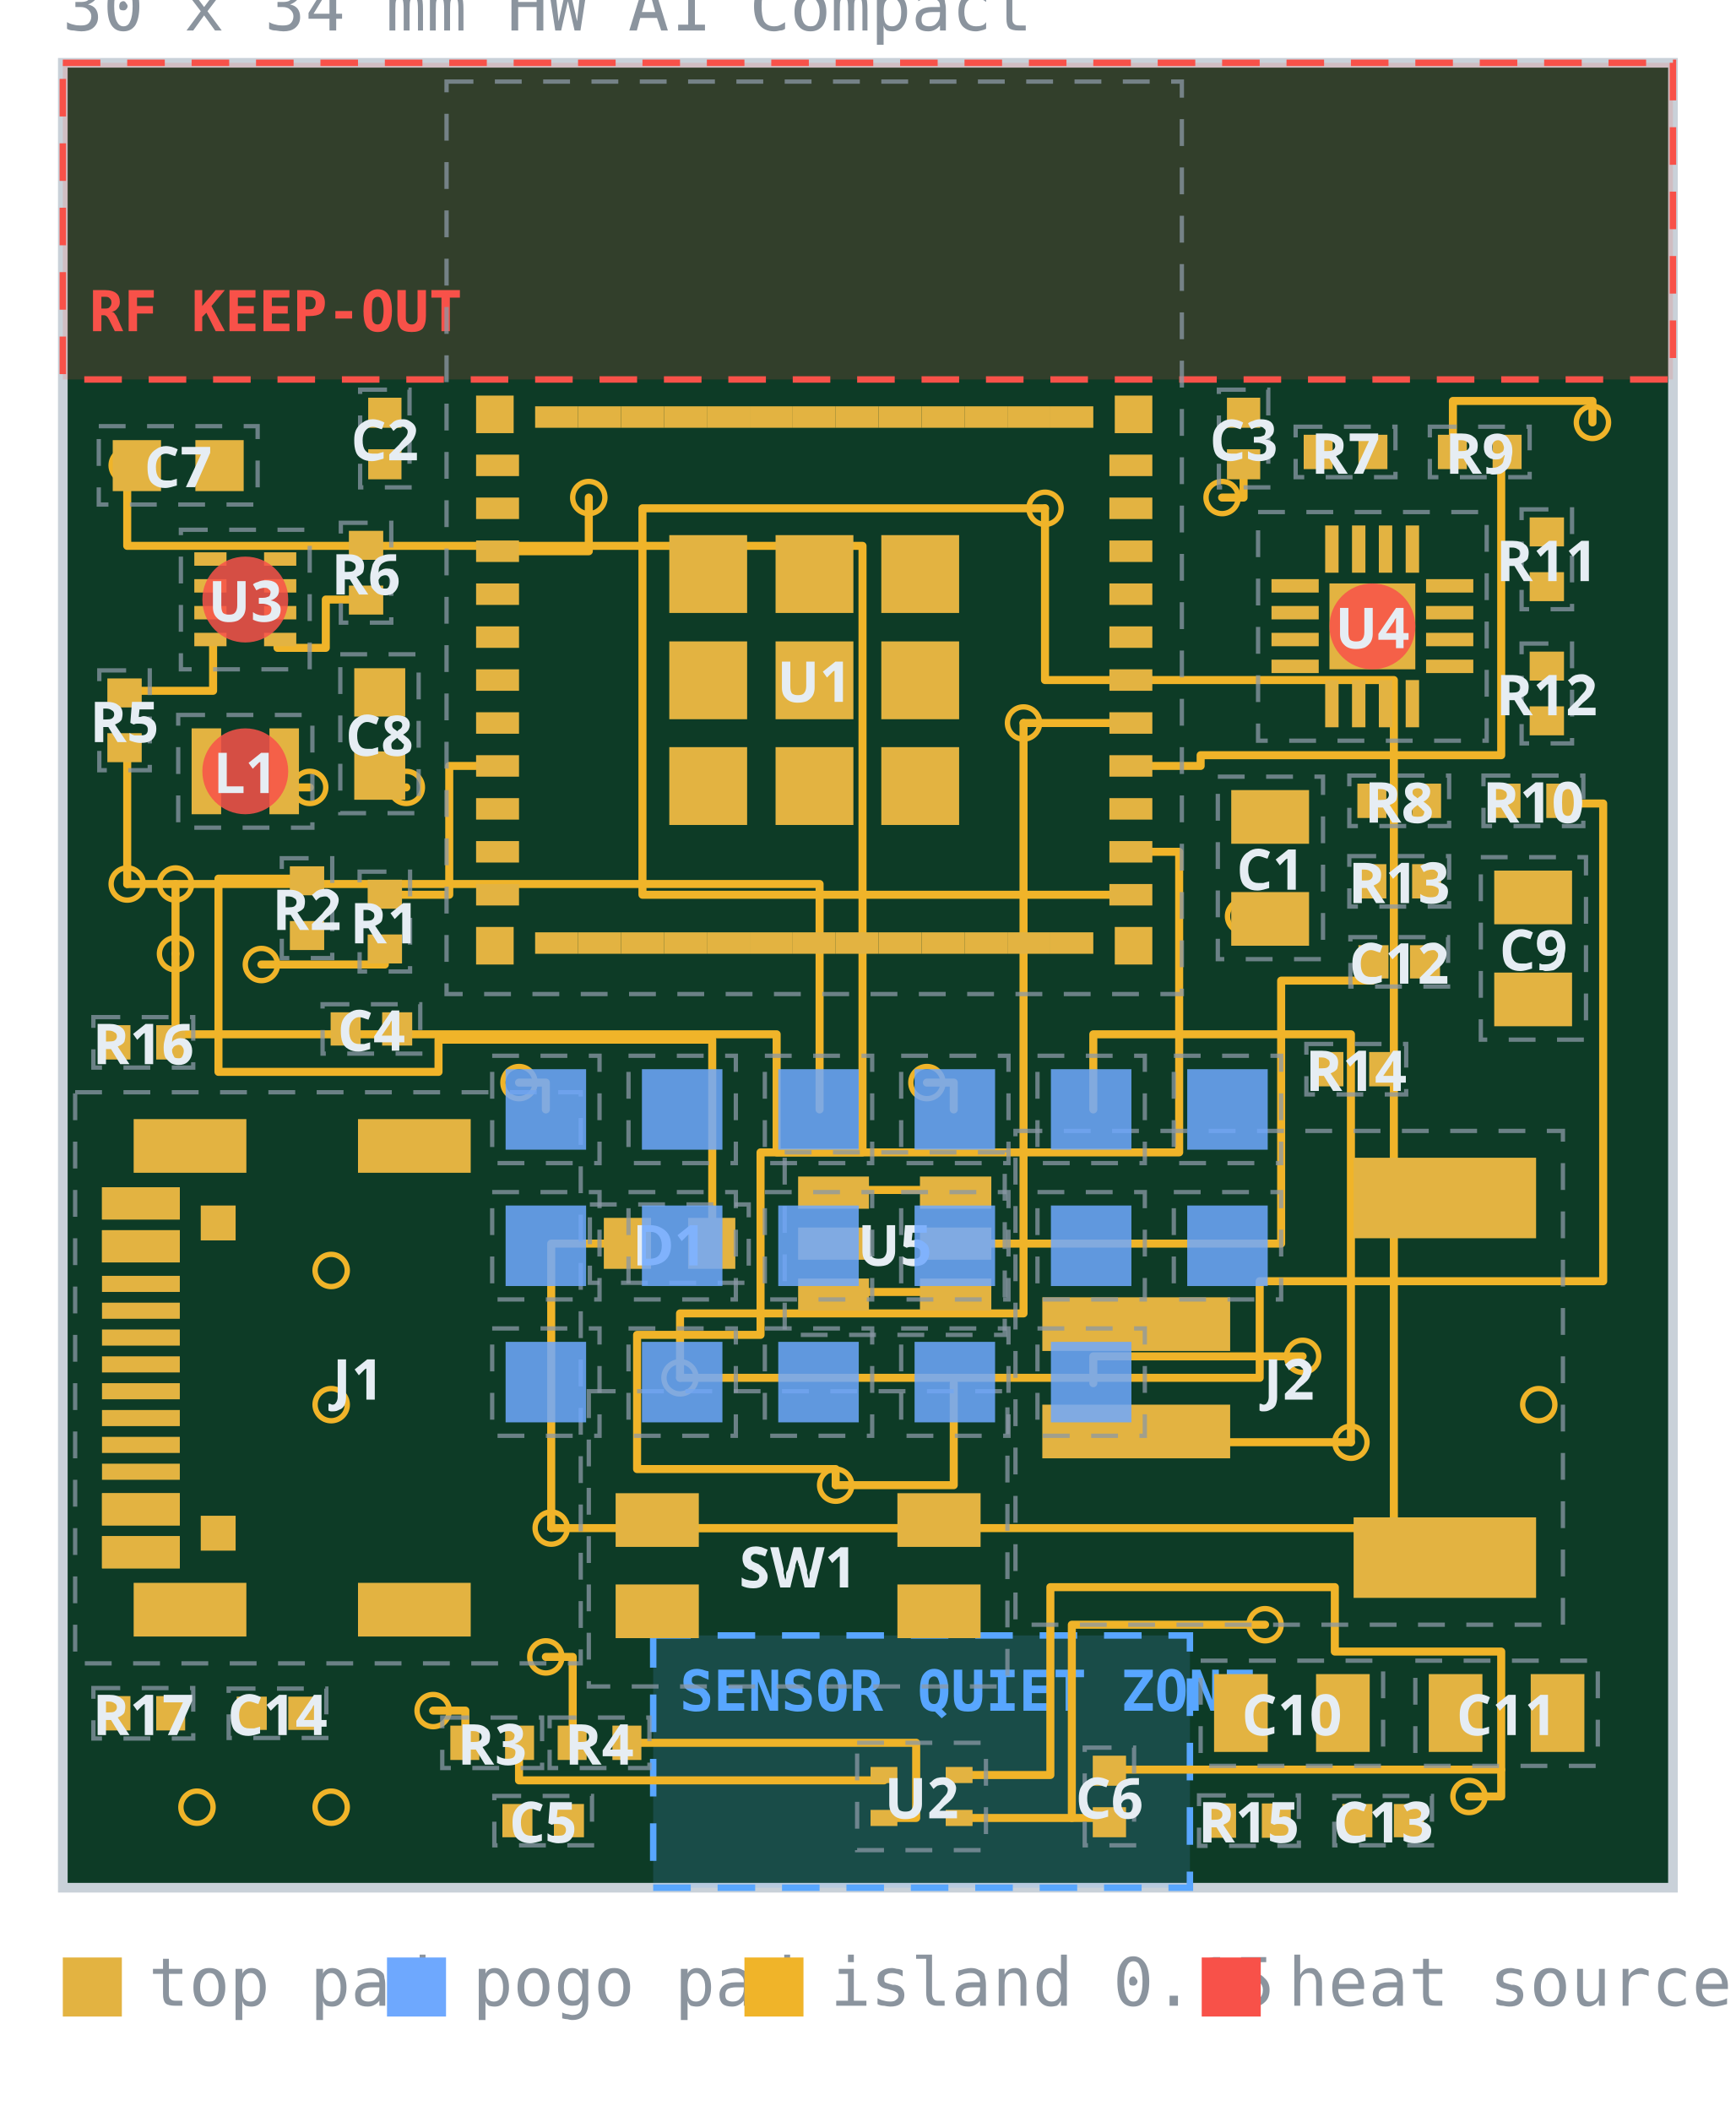
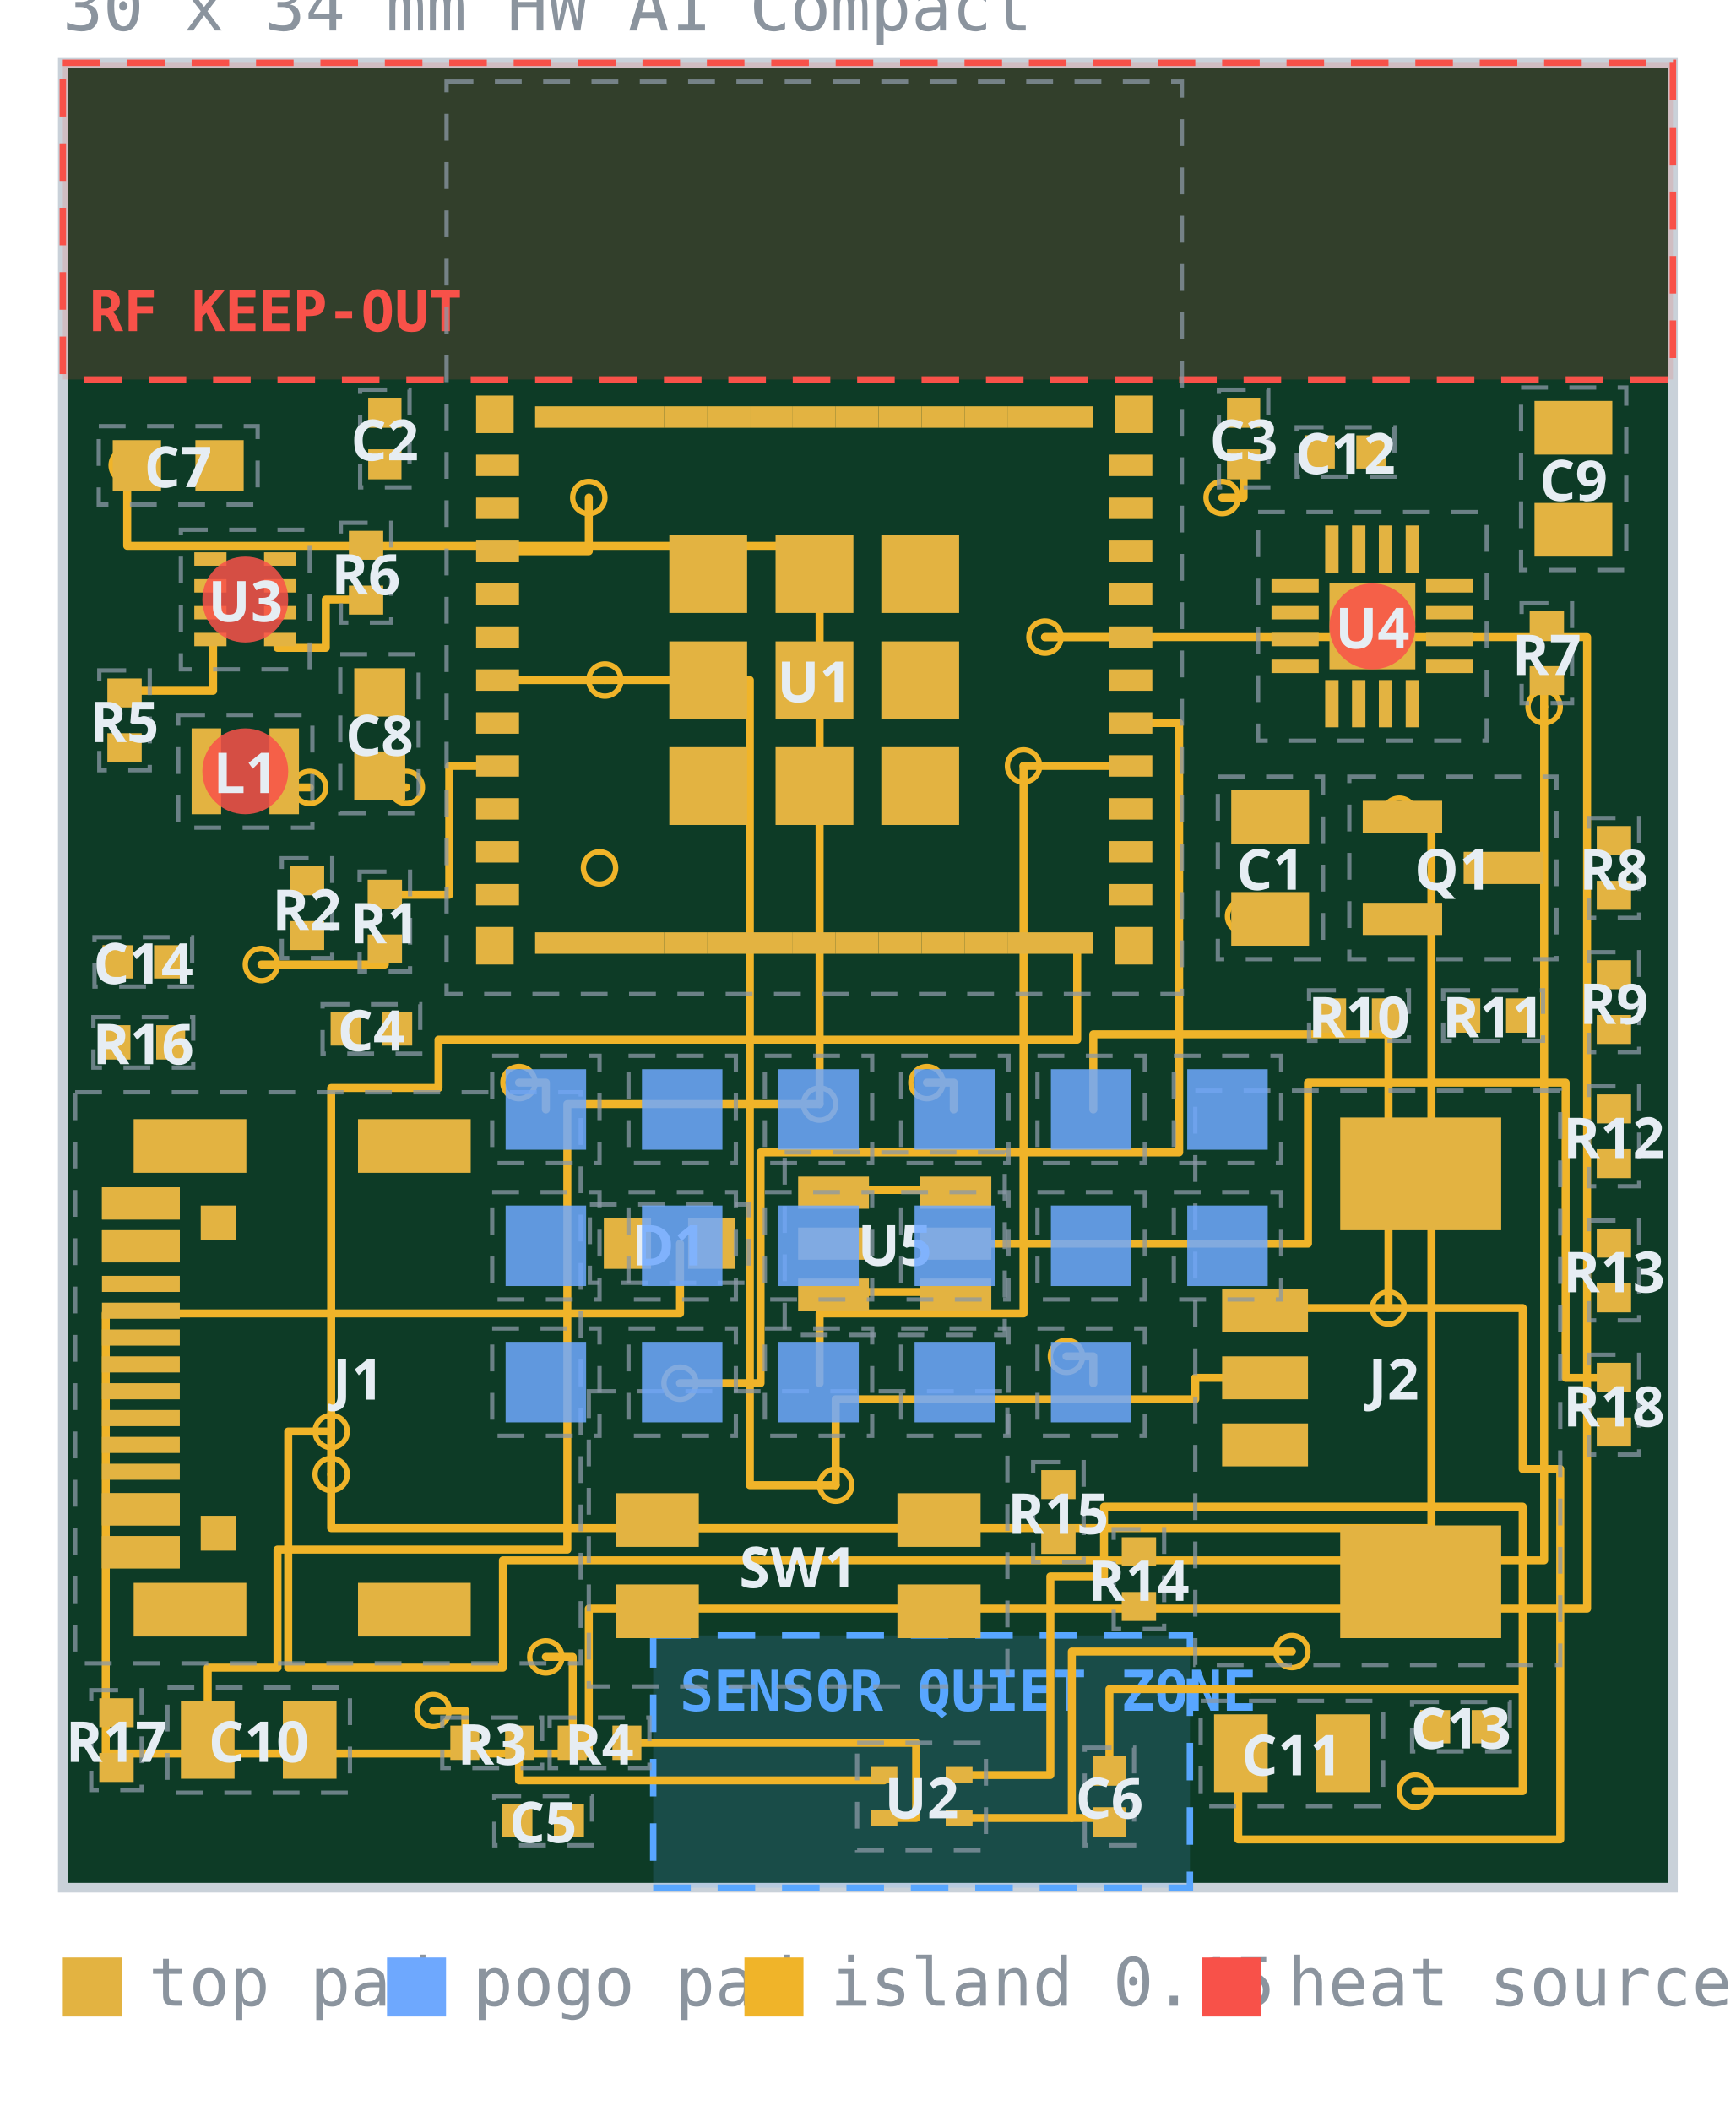
<svg xmlns="http://www.w3.org/2000/svg" viewBox="0 0 32.33 39.33" width="388" height="472" role="img" aria-label="Variant A floorplan">
  <style>
.outline{fill:#0d3b26;stroke:#c9d1d9;stroke-width:.18}
.crtyd{fill:none;stroke:#8b98a5;stroke-width:.08;stroke-dasharray:.5 .4;opacity:.75}
.pad{fill:#e3b341}
.pad-b{fill:#6ea8fe;opacity:.85}
.ref{font:600 1.05px ui-sans-serif,system-ui,sans-serif;fill:#e6edf3;
     text-anchor:middle;dominant-baseline:central}
.dim{font:500 1.25px ui-monospace,ui-sans-serif,monospace;fill:#8b949e}
.tag{font:600 1.05px ui-monospace,monospace;fill:#f85149}
.tagb{font:600 1.05px ui-monospace,monospace;fill:#58a6ff}
.rf{fill:#f85149;fill-opacity:.16;stroke:#f85149;stroke-width:.12;
    stroke-dasharray:.7 .5}
.quiet{fill:#58a6ff;fill-opacity:.16;stroke:#58a6ff;stroke-width:.12;
       stroke-dasharray:.7 .5}
.trk{fill:none;stroke:#f0b429;stroke-width:.15;stroke-linecap:round;
     stroke-linejoin:round}
.via{fill:none;stroke:#f0b429;stroke-width:.1}
.hot{fill:#f85149;opacity:.85}
</style>
  <g transform="translate(1.17,1.17)">
    <polygon class="outline" points="0.00,0.00 30.00,0.00 30.00,34.00 0.00,34.00" />
    <rect class="rf" x="0.00" y="0.00" width="30.00" height="5.90" />
    <text class="tag" x="0.50" y="5.00" style="fill:#f85149">RF KEEP-OUT</text>
    <rect class="quiet" x="11.00" y="29.30" width="10.00" height="4.70" />
    <text class="tagb" x="11.50" y="30.70">SENSOR QUIET ZONE</text>
    <path class="trk" d="M 15.30 31.90 L 15.30 32.00 L 8.50 32.00 L 8.50 31.30" />
    <path class="trk" d="M 15.30 32.70 L 15.90 32.70 L 15.90 31.30 L 10.50 31.30" />
-     <path class="trk" d="M 16.70 32.70 L 18.80 32.70 L 18.80 29.10 L 22.40 29.10" />
-     <path class="trk" d="M 16.70 31.90 L 18.40 31.90 L 18.40 28.40 L 23.70 28.40 L 23.70 29.60 L 26.80 29.60 L 26.80 32.30 L 26.20 32.30" />
+     <path class="trk" d="M 16.70 32.70 L 18.80 32.70 L 18.80 29.60 L 22.90 29.60" />
+     <path class="trk" d="M 16.70 31.90 L 18.40 31.90 L 18.40 28.20 L 19.40 28.20 L 19.40 26.90 L 27.20 26.90 L 27.20 32.20 L 25.20 32.20" />
    <path class="trk" d="M 19.50 32.80 L 19.50 32.70 L 18.80 32.70" />
-     <path class="trk" d="M 19.50 31.80 L 26.80 31.80" />
+     <path class="trk" d="M 19.50 31.80 L 19.50 30.30 L 27.20 30.30" />
    <path class="trk" d="M 9.00 19.50 L 9.00 19.00 L 8.50 19.00" />
-     <path class="trk" d="M 19.20 24.60 L 19.20 24.10 L 23.10 24.10" />
+     <path class="trk" d="M 19.20 24.60 L 19.20 24.10 L 18.70 24.10" />
    <path class="trk" d="M 8.10 9.10 L 9.80 9.10 L 9.80 8.10" />
    <path class="trk" d="M 4.10 13.20 L 4.10 13.50 L 4.60 13.50" />
    <path class="trk" d="M 7.50 31.30 L 7.50 30.70 L 6.90 30.70" />
    <path class="trk" d="M 9.50 31.30 L 9.50 29.70 L 9.00 29.70" />
    <path class="trk" d="M 16.60 19.50 L 16.60 19.00 L 16.10 19.00" />
    <path class="trk" d="M 22.50 15.90 L 22.00 15.90" />
    <path class="trk" d="M 22.00 7.50 L 22.00 8.10 L 21.60 8.10" />
    <path class="trk" d="M 6.00 16.50 L 6.00 16.80 L 3.70 16.80" />
    <path class="trk" d="M 5.90 13.30 L 5.90 13.50 L 6.40 13.50" />
-     <path class="trk" d="M 25.90 7.20 L 25.90 6.30 L 28.50 6.30 L 28.50 6.70" />
-     <path class="trk" d="M 16.60 22.00 L 22.70 22.00 L 22.70 17.10 L 24.40 17.10 L 24.40 16.80" />
+     <path class="trk" d="M 16.60 22.00 L 23.20 22.00 L 23.20 19.00 L 28.00 19.00 L 28.00 24.50 L 28.90 24.50" />
    <path class="trk" d="M 14.40 22.90 L 16.60 22.90" />
    <path class="trk" d="M 14.40 21.00 L 16.60 21.00" />
-     <path class="trk" d="M 14.10 19.50 L 14.10 15.30 L 1.20 15.30" />
-     <path class="trk" d="M 1.20 15.30 L 1.20 12.80 L 1.10 12.80" />
-     <path class="trk" d="M 2.10 15.30 L 2.10 16.60" />
-     <path class="trk" d="M 2.10 16.60 L 2.10 18.10 L 13.30 18.10 L 13.30 20.30 L 14.90 20.30 L 14.90 9.00 L 1.20 9.00 L 1.20 7.50" />
+     <path class="trk" d="M 14.10 19.40 L 14.10 9.00 L 1.20 9.00 L 1.20 7.50" />
    <path class="trk" d="M 1.20 7.50 L 1.40 7.50" />
-     <path class="trk" d="M 19.90 12.30 L 17.90 12.30" />
-     <path class="trk" d="M 17.90 12.30 L 17.90 23.30 L 11.50 23.30 L 11.50 24.50" />
-     <path class="trk" d="M 11.50 24.50 L 22.30 24.50 L 22.30 22.70 L 28.70 22.70 L 28.70 13.80 L 27.90 13.80" />
-     <path class="trk" d="M 19.90 13.10 L 21.20 13.10 L 21.20 12.90 L 26.80 12.90 L 26.80 7.20 L 26.90 7.20" />
-     <path class="trk" d="M 20.00 25.50 L 20.00 25.70 L 24.00 25.70" />
-     <path class="trk" d="M 24.00 25.70 L 24.00 18.10 L 19.20 18.10 L 19.20 19.50" />
+     <path class="trk" d="M 14.10 19.40 L 9.40 19.40 L 9.40 27.70 L 4.00 27.70 L 4.00 29.90 L 2.70 29.90 L 2.70 31.20" />
+     <path class="trk" d="M 19.90 13.10 L 17.90 13.10" />
+     <path class="trk" d="M 17.90 13.10 L 17.90 23.30 L 14.10 23.30 L 14.10 24.60" />
+     <path class="trk" d="M 19.90 12.30 L 20.80 12.30 L 20.80 20.30 L 13.00 20.30 L 13.00 24.60 L 11.50 24.60" />
+     <path class="trk" d="M 8.10 11.50 L 10.10 11.50" />
+     <path class="trk" d="M 10.10 11.50 L 12.80 11.50 L 12.80 26.50 L 14.40 26.50" />
+     <path class="trk" d="M 14.40 26.50 L 14.40 24.90 L 21.10 24.90 L 21.10 24.50 L 22.40 24.50" />
+     <path class="trk" d="M 22.40 23.20 L 27.20 23.20 L 27.20 26.20 L 27.90 26.20 L 27.90 33.10 L 21.90 33.10 L 21.90 31.50" />
+     <path class="trk" d="M 24.70 23.20 L 24.70 18.10 L 19.20 18.10 L 19.20 19.50" />
    <path class="trk" d="M 4.00 10.80 L 4.00 10.90 L 4.90 10.90 L 4.90 10.00 L 5.60 10.00" />
    <path class="trk" d="M 2.80 10.80 L 2.80 11.70 L 1.10 11.70" />
-     <path class="trk" d="M 19.90 14.70 L 20.80 14.70 L 20.80 20.30 L 13.00 20.30 L 13.00 23.70 L 10.70 23.70 L 10.70 26.20 L 14.40 26.20 L 14.40 26.50" />
-     <path class="trk" d="M 14.40 26.50 L 16.60 26.50 L 16.60 24.60" />
-     <path class="trk" d="M 19.90 15.50 L 10.80 15.50 L 10.80 8.30 L 18.30 8.30" />
-     <path class="trk" d="M 18.30 8.30 L 18.30 11.50 L 24.80 11.50 L 24.80 27.30 L 9.10 27.30" />
-     <path class="trk" d="M 9.10 27.30 L 9.10 22.00 L 10.50 22.00" />
+     <path class="trk" d="M 18.80 16.40 L 18.90 16.40 L 18.90 18.20 L 7.00 18.20 L 7.00 19.10 L 5.00 19.10 L 5.00 26.30" />
+     <path class="trk" d="M 5.00 26.30 L 5.00 27.30 L 25.50 27.30 L 25.50 14.00 L 24.90 14.00" />
+     <path class="trk" d="M 5.00 25.50 L 4.20 25.50 L 4.20 29.90 L 8.20 29.90 L 8.20 27.90 L 27.60 27.90 L 27.60 12.00" />
+     <path class="trk" d="M 27.60 12.00 L 27.60 11.50" />
+     <path class="trk" d="M 19.90 10.70 L 18.30 10.70" />
+     <path class="trk" d="M 18.30 10.70 L 28.40 10.70 L 28.40 28.80 L 9.80 28.80 L 9.80 31.50 L 0.80 31.50 L 0.80 23.30 L 11.50 23.30 L 11.50 22.00" />
    <path class="trk" d="M 8.10 13.10 L 7.20 13.10 L 7.20 15.50 L 6.00 15.50" />
    <path class="trk" d="M 11.10 27.10 L 11.10 27.30 L 16.30 27.30 L 16.30 27.10" />
-     <path class="trk" d="M 12.10 22.00 L 12.10 18.20 L 7.00 18.20 L 7.00 18.80 L 2.90 18.80 L 2.90 15.20 L 4.60 15.20" />
-     <circle class="via" cx="22.40" cy="29.10" r="0.30" />
-     <circle class="via" cx="26.20" cy="32.30" r="0.30" />
+     <circle class="via" cx="22.90" cy="29.60" r="0.30" />
+     <circle class="via" cx="25.20" cy="32.20" r="0.30" />
    <circle class="via" cx="8.50" cy="19.00" r="0.30" />
-     <circle class="via" cx="23.10" cy="24.10" r="0.30" />
+     <circle class="via" cx="18.70" cy="24.10" r="0.30" />
    <circle class="via" cx="9.80" cy="8.10" r="0.30" />
    <circle class="via" cx="4.60" cy="13.50" r="0.30" />
    <circle class="via" cx="6.90" cy="30.70" r="0.30" />
    <circle class="via" cx="9.00" cy="29.70" r="0.30" />
    <circle class="via" cx="16.10" cy="19.00" r="0.30" />
    <circle class="via" cx="22.00" cy="15.90" r="0.30" />
    <circle class="via" cx="21.60" cy="8.10" r="0.30" />
    <circle class="via" cx="3.70" cy="16.80" r="0.30" />
    <circle class="via" cx="6.40" cy="13.50" r="0.30" />
-     <circle class="via" cx="28.50" cy="6.70" r="0.30" />
-     <circle class="via" cx="1.20" cy="15.30" r="0.30" />
-     <circle class="via" cx="2.10" cy="15.30" r="0.30" />
-     <circle class="via" cx="2.10" cy="16.60" r="0.30" />
    <circle class="via" cx="1.20" cy="7.50" r="0.30" />
-     <circle class="via" cx="17.90" cy="12.30" r="0.30" />
-     <circle class="via" cx="11.50" cy="24.50" r="0.30" />
-     <circle class="via" cx="24.00" cy="25.70" r="0.30" />
+     <circle class="via" cx="14.10" cy="19.40" r="0.30" />
+     <circle class="via" cx="17.90" cy="13.10" r="0.30" />
+     <circle class="via" cx="11.50" cy="24.60" r="0.30" />
+     <circle class="via" cx="10.10" cy="11.50" r="0.30" />
    <circle class="via" cx="14.40" cy="26.50" r="0.30" />
-     <circle class="via" cx="18.30" cy="8.30" r="0.30" />
-     <circle class="via" cx="9.10" cy="27.30" r="0.30" />
-     <circle class="via" cx="5.00" cy="22.50" r="0.30" />
-     <circle class="via" cx="5.00" cy="25.00" r="0.30" />
-     <circle class="via" cx="27.50" cy="25.00" r="0.30" />
-     <circle class="via" cx="2.50" cy="32.50" r="0.30" />
-     <circle class="via" cx="5.00" cy="32.50" r="0.30" />
+     <circle class="via" cx="24.70" cy="23.20" r="0.30" />
+     <circle class="via" cx="5.00" cy="26.30" r="0.30" />
+     <circle class="via" cx="24.90" cy="14.00" r="0.30" />
+     <circle class="via" cx="5.00" cy="25.50" r="0.30" />
+     <circle class="via" cx="27.60" cy="12.00" r="0.30" />
+     <circle class="via" cx="18.30" cy="10.70" r="0.30" />
+     <circle class="via" cx="10.00" cy="15.00" r="0.30" />
    <rect class="crtyd" x="7.15" y="0.35" width="13.70" height="17.00" />
    <rect class="pad" x="7.70" y="7.30" width="0.80" height="0.40" />
    <rect class="pad" x="7.70" y="8.10" width="0.80" height="0.40" />
    <rect class="pad" x="7.70" y="8.90" width="0.80" height="0.40" />
    <rect class="pad" x="7.70" y="9.70" width="0.80" height="0.40" />
    <rect class="pad" x="7.70" y="10.50" width="0.80" height="0.40" />
    <rect class="pad" x="7.70" y="11.30" width="0.80" height="0.40" />
    <rect class="pad" x="7.70" y="12.10" width="0.80" height="0.40" />
    <rect class="pad" x="7.70" y="12.90" width="0.80" height="0.40" />
    <rect class="pad" x="7.70" y="13.70" width="0.80" height="0.40" />
    <rect class="pad" x="7.70" y="14.50" width="0.80" height="0.40" />
    <rect class="pad" x="7.70" y="15.30" width="0.80" height="0.40" />
    <rect class="pad" x="8.80" y="16.20" width="0.80" height="0.40" />
    <rect class="pad" x="9.60" y="16.20" width="0.80" height="0.40" />
    <rect class="pad" x="10.40" y="16.20" width="0.80" height="0.40" />
    <rect class="pad" x="11.20" y="16.20" width="0.80" height="0.40" />
    <rect class="pad" x="12.00" y="16.20" width="0.80" height="0.40" />
    <rect class="pad" x="12.80" y="16.20" width="0.80" height="0.40" />
    <rect class="pad" x="13.60" y="16.20" width="0.80" height="0.40" />
    <rect class="pad" x="14.40" y="16.20" width="0.80" height="0.40" />
    <rect class="pad" x="15.20" y="16.20" width="0.80" height="0.40" />
    <rect class="pad" x="16.00" y="16.20" width="0.80" height="0.40" />
    <rect class="pad" x="16.80" y="16.20" width="0.80" height="0.40" />
    <rect class="pad" x="17.60" y="16.20" width="0.80" height="0.40" />
    <rect class="pad" x="18.40" y="16.20" width="0.80" height="0.40" />
    <rect class="pad" x="19.50" y="15.30" width="0.80" height="0.40" />
    <rect class="pad" x="19.50" y="14.50" width="0.80" height="0.40" />
    <rect class="pad" x="19.50" y="13.70" width="0.80" height="0.40" />
    <rect class="pad" x="19.50" y="12.90" width="0.80" height="0.40" />
    <rect class="pad" x="19.50" y="12.10" width="0.80" height="0.40" />
    <rect class="pad" x="19.50" y="11.30" width="0.80" height="0.40" />
    <rect class="pad" x="19.50" y="10.50" width="0.80" height="0.40" />
    <rect class="pad" x="19.50" y="9.70" width="0.80" height="0.40" />
    <rect class="pad" x="19.50" y="8.90" width="0.80" height="0.40" />
    <rect class="pad" x="19.50" y="8.10" width="0.80" height="0.40" />
    <rect class="pad" x="19.50" y="7.30" width="0.80" height="0.40" />
    <rect class="pad" x="18.40" y="6.40" width="0.80" height="0.40" />
    <rect class="pad" x="17.60" y="6.40" width="0.80" height="0.40" />
    <rect class="pad" x="16.80" y="6.40" width="0.80" height="0.40" />
    <rect class="pad" x="16.00" y="6.40" width="0.80" height="0.40" />
    <rect class="pad" x="15.20" y="6.40" width="0.80" height="0.40" />
    <rect class="pad" x="14.40" y="6.40" width="0.80" height="0.40" />
    <rect class="pad" x="13.60" y="6.40" width="0.80" height="0.40" />
    <rect class="pad" x="12.80" y="6.40" width="0.80" height="0.40" />
    <rect class="pad" x="12.00" y="6.40" width="0.80" height="0.40" />
    <rect class="pad" x="11.20" y="6.40" width="0.80" height="0.40" />
    <rect class="pad" x="10.40" y="6.40" width="0.80" height="0.40" />
    <rect class="pad" x="9.60" y="6.40" width="0.80" height="0.40" />
    <rect class="pad" x="8.80" y="6.40" width="0.80" height="0.40" />
    <rect class="pad" x="11.30" y="8.80" width="1.45" height="1.45" />
    <rect class="pad" x="11.30" y="10.78" width="1.45" height="1.45" />
    <rect class="pad" x="11.30" y="12.75" width="1.45" height="1.45" />
    <rect class="pad" x="13.28" y="8.80" width="1.45" height="1.45" />
    <rect class="pad" x="13.28" y="10.78" width="1.45" height="1.45" />
    <rect class="pad" x="13.28" y="12.75" width="1.45" height="1.45" />
    <rect class="pad" x="15.25" y="8.80" width="1.45" height="1.45" />
    <rect class="pad" x="15.25" y="10.78" width="1.45" height="1.45" />
    <rect class="pad" x="15.25" y="12.75" width="1.45" height="1.45" />
    <rect class="pad" x="19.60" y="6.20" width="0.70" height="0.70" />
    <rect class="pad" x="19.60" y="16.10" width="0.70" height="0.70" />
    <rect class="pad" x="7.70" y="16.10" width="0.70" height="0.70" />
    <rect class="pad" x="7.70" y="6.20" width="0.70" height="0.70" />
    <text class="ref" x="14.00" y="11.50">U1</text>
    <rect class="crtyd" x="0.23" y="19.18" width="9.42" height="10.64" />
    <rect class="pad" x="2.57" y="27.07" width="0.65" height="0.65" />
    <rect class="pad" x="2.57" y="21.29" width="0.65" height="0.65" />
    <rect class="pad" x="0.73" y="27.45" width="1.45" height="0.60" />
    <rect class="pad" x="0.73" y="26.65" width="1.45" height="0.60" />
    <rect class="pad" x="0.73" y="25.60" width="1.45" height="0.30" />
    <rect class="pad" x="0.73" y="24.60" width="1.45" height="0.30" />
    <rect class="pad" x="0.73" y="24.10" width="1.45" height="0.30" />
    <rect class="pad" x="0.73" y="23.10" width="1.45" height="0.30" />
    <rect class="pad" x="0.73" y="21.75" width="1.45" height="0.60" />
    <rect class="pad" x="0.73" y="20.95" width="1.45" height="0.60" />
    <rect class="pad" x="0.73" y="20.95" width="1.45" height="0.60" />
    <rect class="pad" x="0.73" y="21.75" width="1.45" height="0.60" />
    <rect class="pad" x="0.73" y="22.60" width="1.45" height="0.30" />
    <rect class="pad" x="0.73" y="23.60" width="1.45" height="0.30" />
    <rect class="pad" x="0.73" y="25.10" width="1.45" height="0.30" />
    <rect class="pad" x="0.73" y="26.10" width="1.45" height="0.30" />
    <rect class="pad" x="0.73" y="26.65" width="1.45" height="0.60" />
    <rect class="pad" x="0.73" y="27.45" width="1.45" height="0.60" />
    <rect class="pad" x="1.32" y="28.32" width="2.10" height="1.00" />
    <rect class="pad" x="5.50" y="28.32" width="2.10" height="1.00" />
    <rect class="pad" x="1.32" y="19.68" width="2.10" height="1.00" />
    <rect class="pad" x="5.50" y="19.68" width="2.10" height="1.00" />
    <text class="ref" x="5.50" y="24.50">J1</text>
-     <rect class="crtyd" x="17.75" y="19.90" width="10.20" height="9.20" />
-     <rect class="pad" x="18.25" y="25.00" width="3.50" height="1.00" />
-     <rect class="pad" x="18.25" y="23.00" width="3.50" height="1.00" />
-     <rect class="pad" x="24.05" y="27.10" width="3.40" height="1.50" />
-     <rect class="pad" x="24.05" y="20.40" width="3.40" height="1.50" />
-     <text class="ref" x="22.85" y="24.50">J2</text>
+     <rect class="crtyd" x="21.10" y="19.15" width="6.80" height="10.70" />
+     <rect class="pad" x="21.60" y="25.35" width="1.60" height="0.80" />
+     <rect class="pad" x="21.60" y="24.10" width="1.60" height="0.80" />
+     <rect class="pad" x="21.60" y="22.85" width="1.60" height="0.80" />
+     <rect class="pad" x="23.80" y="27.25" width="3.00" height="2.10" />
+     <rect class="pad" x="23.80" y="19.65" width="3.00" height="2.10" />
+     <text class="ref" x="24.80" y="24.50">J2</text>
    <rect class="crtyd" x="22.27" y="8.37" width="4.26" height="4.26" />
    <rect class="pad" x="23.68" y="9.78" width="0.64" height="0.64" />
    <rect class="pad" x="23.68" y="10.58" width="0.64" height="0.64" />
    <rect class="pad" x="24.48" y="9.78" width="0.64" height="0.64" />
    <rect class="pad" x="24.48" y="10.58" width="0.64" height="0.64" />
    <rect class="pad" x="22.52" y="9.62" width="0.88" height="0.25" />
    <rect class="pad" x="22.52" y="10.12" width="0.88" height="0.25" />
    <rect class="pad" x="22.52" y="10.62" width="0.88" height="0.25" />
    <rect class="pad" x="22.52" y="11.12" width="0.88" height="0.25" />
    <rect class="pad" x="23.52" y="11.50" width="0.25" height="0.88" />
    <rect class="pad" x="24.02" y="11.50" width="0.25" height="0.88" />
    <rect class="pad" x="24.52" y="11.50" width="0.25" height="0.88" />
    <rect class="pad" x="25.02" y="11.50" width="0.25" height="0.88" />
    <rect class="pad" x="25.40" y="11.12" width="0.88" height="0.25" />
    <rect class="pad" x="25.40" y="10.62" width="0.88" height="0.25" />
    <rect class="pad" x="25.40" y="10.12" width="0.88" height="0.25" />
    <rect class="pad" x="25.40" y="9.62" width="0.88" height="0.25" />
    <rect class="pad" x="25.02" y="8.62" width="0.25" height="0.88" />
    <rect class="pad" x="24.52" y="8.62" width="0.25" height="0.88" />
    <rect class="pad" x="24.02" y="8.62" width="0.25" height="0.88" />
    <rect class="pad" x="23.52" y="8.62" width="0.25" height="0.88" />
    <rect class="pad" x="23.60" y="9.70" width="1.60" height="1.60" />
    <circle class="hot" cx="24.40" cy="10.50" r="0.8" />
    <text class="ref" x="24.40" y="10.50">U4</text>
    <rect class="crtyd" x="2.20" y="8.70" width="2.40" height="2.60" />
    <rect class="pad" x="2.45" y="9.12" width="0.60" height="0.25" />
    <rect class="pad" x="2.45" y="9.62" width="0.60" height="0.25" />
    <rect class="pad" x="2.45" y="10.12" width="0.60" height="0.25" />
    <rect class="pad" x="2.45" y="10.62" width="0.60" height="0.25" />
    <rect class="pad" x="3.75" y="10.62" width="0.60" height="0.25" />
    <rect class="pad" x="3.75" y="10.12" width="0.60" height="0.25" />
    <rect class="pad" x="3.75" y="9.62" width="0.60" height="0.25" />
    <rect class="pad" x="3.75" y="9.12" width="0.60" height="0.25" />
    <circle class="hot" cx="3.40" cy="10.00" r="0.8" />
    <text class="ref" x="3.40" y="10.00">U3</text>
    <rect class="crtyd" x="2.15" y="12.15" width="2.50" height="2.10" />
    <rect class="pad" x="2.40" y="12.40" width="0.55" height="1.60" />
    <rect class="pad" x="3.85" y="12.40" width="0.55" height="1.60" />
    <circle class="hot" cx="3.40" cy="13.20" r="0.8" />
    <text class="ref" x="3.40" y="13.20">L1</text>
    <rect class="crtyd" x="13.45" y="20.30" width="4.10" height="3.40" />
    <rect class="pad" x="13.70" y="20.75" width="1.32" height="0.60" />
    <rect class="pad" x="13.70" y="21.70" width="1.32" height="0.60" />
    <rect class="pad" x="13.70" y="22.65" width="1.32" height="0.60" />
    <rect class="pad" x="15.97" y="22.65" width="1.33" height="0.60" />
    <rect class="pad" x="15.97" y="21.70" width="1.33" height="0.60" />
    <rect class="pad" x="15.97" y="20.75" width="1.33" height="0.60" />
    <text class="ref" x="15.50" y="22.00">U5</text>
    <rect class="crtyd" x="9.80" y="24.75" width="7.80" height="5.50" />
    <rect class="pad" x="10.30" y="26.65" width="1.55" height="1.00" />
    <rect class="pad" x="15.55" y="26.65" width="1.55" height="1.00" />
    <rect class="pad" x="10.30" y="28.35" width="1.55" height="1.00" />
    <rect class="pad" x="15.55" y="28.35" width="1.55" height="1.00" />
    <text class="ref" x="13.70" y="28.00">SW1</text>
    <rect class="crtyd" x="9.82" y="21.27" width="2.96" height="1.46" />
    <rect class="pad" x="10.08" y="21.52" width="0.88" height="0.95" />
    <rect class="pad" x="11.65" y="21.52" width="0.88" height="0.95" />
    <text class="ref" x="11.30" y="22.00">D1</text>
    <rect class="crtyd" x="7.07" y="30.83" width="1.86" height="0.94" />
    <rect class="pad" x="7.22" y="30.98" width="0.54" height="0.64" />
    <rect class="pad" x="8.24" y="30.98" width="0.54" height="0.64" />
    <text class="ref" x="8.00" y="31.30">R3</text>
    <rect class="crtyd" x="9.07" y="30.83" width="1.86" height="0.94" />
    <rect class="pad" x="9.22" y="30.98" width="0.54" height="0.64" />
    <rect class="pad" x="10.24" y="30.98" width="0.54" height="0.64" />
    <text class="ref" x="10.00" y="31.30">R4</text>
    <rect class="crtyd" x="14.80" y="31.30" width="2.40" height="2.00" />
    <rect class="pad" x="15.05" y="31.75" width="0.50" height="0.30" />
    <rect class="pad" x="15.05" y="32.55" width="0.50" height="0.30" />
    <rect class="pad" x="16.45" y="32.55" width="0.50" height="0.30" />
    <rect class="pad" x="16.45" y="31.75" width="0.50" height="0.30" />
    <text class="ref" x="16.00" y="32.30">U2</text>
    <rect class="crtyd" x="19.04" y="31.39" width="0.92" height="1.82" />
    <rect class="pad" x="19.19" y="32.50" width="0.62" height="0.56" />
    <rect class="pad" x="19.19" y="31.54" width="0.62" height="0.56" />
    <text class="ref" x="19.50" y="32.30">C6</text>
    <rect class="crtyd" x="8.00" y="18.50" width="2.00" height="2.00" />
    <rect class="pad-b" x="8.25" y="18.75" width="1.50" height="1.50" />
    <rect class="crtyd" x="10.54" y="18.50" width="2.00" height="2.00" />
    <rect class="pad-b" x="10.79" y="18.75" width="1.50" height="1.50" />
    <rect class="crtyd" x="13.08" y="18.50" width="2.00" height="2.00" />
    <rect class="pad-b" x="13.33" y="18.75" width="1.50" height="1.50" />
    <rect class="crtyd" x="15.62" y="18.50" width="2.00" height="2.00" />
    <rect class="pad-b" x="15.87" y="18.75" width="1.50" height="1.50" />
    <rect class="crtyd" x="18.16" y="18.50" width="2.00" height="2.00" />
    <rect class="pad-b" x="18.41" y="18.75" width="1.50" height="1.50" />
    <rect class="crtyd" x="20.70" y="18.50" width="2.00" height="2.00" />
    <rect class="pad-b" x="20.95" y="18.75" width="1.50" height="1.50" />
    <rect class="crtyd" x="8.00" y="21.04" width="2.00" height="2.00" />
    <rect class="pad-b" x="8.25" y="21.29" width="1.50" height="1.50" />
    <rect class="crtyd" x="10.54" y="21.04" width="2.00" height="2.00" />
    <rect class="pad-b" x="10.79" y="21.29" width="1.50" height="1.50" />
    <rect class="crtyd" x="13.08" y="21.04" width="2.00" height="2.00" />
    <rect class="pad-b" x="13.33" y="21.29" width="1.50" height="1.50" />
    <rect class="crtyd" x="15.62" y="21.04" width="2.00" height="2.00" />
    <rect class="pad-b" x="15.87" y="21.29" width="1.50" height="1.50" />
    <rect class="crtyd" x="18.16" y="21.04" width="2.00" height="2.00" />
    <rect class="pad-b" x="18.41" y="21.29" width="1.50" height="1.50" />
    <rect class="crtyd" x="20.70" y="21.04" width="2.00" height="2.00" />
    <rect class="pad-b" x="20.95" y="21.29" width="1.50" height="1.50" />
    <rect class="crtyd" x="8.00" y="23.58" width="2.00" height="2.00" />
    <rect class="pad-b" x="8.25" y="23.83" width="1.50" height="1.50" />
    <rect class="crtyd" x="10.54" y="23.58" width="2.00" height="2.00" />
    <rect class="pad-b" x="10.79" y="23.83" width="1.50" height="1.50" />
    <rect class="crtyd" x="13.08" y="23.58" width="2.00" height="2.00" />
    <rect class="pad-b" x="13.33" y="23.83" width="1.50" height="1.50" />
    <rect class="crtyd" x="15.62" y="23.58" width="2.00" height="2.00" />
    <rect class="pad-b" x="15.87" y="23.83" width="1.50" height="1.50" />
    <rect class="crtyd" x="18.16" y="23.58" width="2.00" height="2.00" />
    <rect class="pad-b" x="18.41" y="23.83" width="1.50" height="1.50" />
    <rect class="crtyd" x="21.52" y="13.30" width="1.96" height="3.40" />
    <rect class="pad" x="21.77" y="15.45" width="1.45" height="1.00" />
    <rect class="pad" x="21.77" y="13.55" width="1.45" height="1.00" />
    <text class="ref" x="22.50" y="15.00">C1</text>
    <rect class="crtyd" x="5.54" y="6.09" width="0.92" height="1.82" />
    <rect class="pad" x="5.69" y="7.20" width="0.62" height="0.56" />
    <rect class="pad" x="5.69" y="6.24" width="0.62" height="0.56" />
    <text class="ref" x="6.00" y="7.00">C2</text>
    <rect class="crtyd" x="21.54" y="6.09" width="0.92" height="1.82" />
    <rect class="pad" x="21.69" y="7.20" width="0.62" height="0.56" />
    <rect class="pad" x="21.69" y="6.24" width="0.62" height="0.56" />
    <text class="ref" x="22.00" y="7.00">C3</text>
    <rect class="crtyd" x="5.53" y="15.07" width="0.94" height="1.86" />
    <rect class="pad" x="5.68" y="16.24" width="0.64" height="0.54" />
    <rect class="pad" x="5.68" y="15.22" width="0.64" height="0.54" />
    <text class="ref" x="6.00" y="16.00">R1</text>
    <rect class="crtyd" x="4.84" y="17.54" width="1.82" height="0.92" />
    <rect class="pad" x="4.99" y="17.69" width="0.56" height="0.62" />
    <rect class="pad" x="5.95" y="17.69" width="0.56" height="0.62" />
    <text class="ref" x="5.75" y="18.00">C4</text>
    <rect class="crtyd" x="8.04" y="32.29" width="1.82" height="0.92" />
    <rect class="pad" x="8.19" y="32.44" width="0.56" height="0.62" />
    <rect class="pad" x="9.15" y="32.44" width="0.56" height="0.62" />
    <text class="ref" x="8.95" y="32.75">C5</text>
    <rect class="crtyd" x="4.08" y="14.82" width="0.94" height="1.86" />
    <rect class="pad" x="4.23" y="15.99" width="0.64" height="0.54" />
    <rect class="pad" x="4.23" y="14.97" width="0.64" height="0.54" />
    <text class="ref" x="4.55" y="15.75">R2</text>
    <rect class="crtyd" x="0.67" y="6.77" width="2.96" height="1.46" />
    <rect class="pad" x="0.93" y="7.03" width="0.90" height="0.95" />
    <rect class="pad" x="2.47" y="7.03" width="0.90" height="0.95" />
    <text class="ref" x="2.15" y="7.50">C7</text>
    <rect class="crtyd" x="5.17" y="11.02" width="1.46" height="2.96" />
    <rect class="pad" x="5.43" y="12.83" width="0.95" height="0.90" />
    <rect class="pad" x="5.43" y="11.28" width="0.95" height="0.90" />
    <text class="ref" x="5.90" y="12.50">C8</text>
    <rect class="crtyd" x="0.68" y="11.32" width="0.94" height="1.86" />
    <rect class="pad" x="0.83" y="12.49" width="0.64" height="0.54" />
    <rect class="pad" x="0.83" y="11.47" width="0.64" height="0.54" />
    <text class="ref" x="1.15" y="12.25">R5</text>
    <rect class="crtyd" x="5.18" y="8.57" width="0.94" height="1.86" />
    <rect class="pad" x="5.33" y="9.74" width="0.64" height="0.54" />
    <rect class="pad" x="5.33" y="8.72" width="0.64" height="0.54" />
    <text class="ref" x="5.65" y="9.50">R6</text>
-     <rect class="crtyd" x="22.97" y="6.78" width="1.86" height="0.94" />
-     <rect class="pad" x="23.12" y="6.93" width="0.54" height="0.64" />
-     <rect class="pad" x="24.14" y="6.93" width="0.54" height="0.64" />
-     <text class="ref" x="23.90" y="7.25">R7</text>
-     <rect class="crtyd" x="23.97" y="13.28" width="1.86" height="0.94" />
-     <rect class="pad" x="24.12" y="13.43" width="0.54" height="0.64" />
-     <rect class="pad" x="25.14" y="13.43" width="0.54" height="0.64" />
-     <text class="ref" x="24.90" y="13.75">R8</text>
-     <rect class="crtyd" x="25.47" y="6.78" width="1.86" height="0.94" />
-     <rect class="pad" x="25.62" y="6.93" width="0.54" height="0.64" />
-     <rect class="pad" x="26.64" y="6.93" width="0.54" height="0.64" />
-     <text class="ref" x="26.40" y="7.25">R9</text>
-     <rect class="crtyd" x="26.47" y="13.28" width="1.86" height="0.94" />
-     <rect class="pad" x="26.62" y="13.43" width="0.54" height="0.64" />
-     <rect class="pad" x="27.64" y="13.43" width="0.54" height="0.64" />
-     <text class="ref" x="27.40" y="13.75">R10</text>
-     <rect class="crtyd" x="27.18" y="8.32" width="0.94" height="1.86" />
-     <rect class="pad" x="27.33" y="9.49" width="0.64" height="0.54" />
-     <rect class="pad" x="27.33" y="8.47" width="0.64" height="0.54" />
-     <text class="ref" x="27.65" y="9.25">R11</text>
-     <rect class="crtyd" x="27.18" y="10.82" width="0.94" height="1.86" />
-     <rect class="pad" x="27.33" y="11.99" width="0.64" height="0.54" />
-     <rect class="pad" x="27.33" y="10.97" width="0.64" height="0.54" />
-     <text class="ref" x="27.65" y="11.75">R12</text>
-     <rect class="crtyd" x="23.97" y="14.78" width="1.86" height="0.94" />
-     <rect class="pad" x="24.12" y="14.93" width="0.54" height="0.64" />
-     <rect class="pad" x="25.14" y="14.93" width="0.54" height="0.64" />
-     <text class="ref" x="24.90" y="15.25">R13</text>
-     <rect class="crtyd" x="26.42" y="14.80" width="1.96" height="3.40" />
-     <rect class="pad" x="26.67" y="16.95" width="1.45" height="1.00" />
-     <rect class="pad" x="26.67" y="15.05" width="1.45" height="1.00" />
-     <text class="ref" x="27.40" y="16.50">C9</text>
-     <rect class="crtyd" x="21.20" y="29.77" width="3.40" height="1.96" />
-     <rect class="pad" x="21.45" y="30.02" width="1.00" height="1.45" />
-     <rect class="pad" x="23.35" y="30.02" width="1.00" height="1.45" />
-     <text class="ref" x="22.90" y="30.75">C10</text>
-     <rect class="crtyd" x="25.20" y="29.77" width="3.40" height="1.96" />
-     <rect class="pad" x="25.45" y="30.02" width="1.00" height="1.45" />
-     <rect class="pad" x="27.35" y="30.02" width="1.00" height="1.45" />
-     <text class="ref" x="26.90" y="30.75">C11</text>
-     <rect class="crtyd" x="23.99" y="16.29" width="1.82" height="0.92" />
-     <rect class="pad" x="24.14" y="16.44" width="0.56" height="0.62" />
-     <rect class="pad" x="25.10" y="16.44" width="0.56" height="0.62" />
-     <text class="ref" x="24.90" y="16.75">C12</text>
+     <rect class="crtyd" x="23.97" y="13.30" width="3.86" height="3.40" />
+     <rect class="pad" x="24.22" y="13.75" width="1.48" height="0.60" />
+     <rect class="pad" x="24.22" y="15.65" width="1.48" height="0.60" />
+     <rect class="pad" x="26.10" y="14.70" width="1.48" height="0.60" />
+     <text class="ref" x="25.90" y="15.00">Q1</text>
+     <rect class="crtyd" x="27.17" y="6.05" width="1.96" height="3.40" />
+     <rect class="pad" x="27.42" y="8.20" width="1.45" height="1.00" />
+     <rect class="pad" x="27.42" y="6.30" width="1.45" height="1.00" />
+     <text class="ref" x="28.15" y="7.75">C9</text>
+     <rect class="crtyd" x="1.95" y="30.27" width="3.40" height="1.96" />
+     <rect class="pad" x="2.20" y="30.52" width="1.00" height="1.45" />
+     <rect class="pad" x="4.10" y="30.52" width="1.00" height="1.45" />
+     <text class="ref" x="3.65" y="31.25">C10</text>
+     <rect class="crtyd" x="21.20" y="30.52" width="3.40" height="1.96" />
+     <rect class="pad" x="21.45" y="30.77" width="1.00" height="1.45" />
+     <rect class="pad" x="23.35" y="30.77" width="1.00" height="1.45" />
+     <text class="ref" x="22.90" y="31.50">C11</text>
+     <rect class="crtyd" x="22.99" y="6.79" width="1.82" height="0.92" />
+     <rect class="pad" x="23.14" y="6.94" width="0.56" height="0.62" />
+     <rect class="pad" x="24.10" y="6.94" width="0.56" height="0.62" />
+     <text class="ref" x="23.90" y="7.25">C12</text>
+     <rect class="crtyd" x="27.18" y="10.07" width="0.94" height="1.86" />
+     <rect class="pad" x="27.33" y="11.24" width="0.64" height="0.54" />
+     <rect class="pad" x="27.33" y="10.22" width="0.64" height="0.54" />
+     <text class="ref" x="27.65" y="11.00">R7</text>
+     <rect class="crtyd" x="28.43" y="14.07" width="0.94" height="1.86" />
+     <rect class="pad" x="28.58" y="15.24" width="0.64" height="0.54" />
+     <rect class="pad" x="28.58" y="14.22" width="0.64" height="0.54" />
+     <text class="ref" x="28.90" y="15.00">R8</text>
+     <rect class="crtyd" x="28.43" y="16.57" width="0.94" height="1.86" />
+     <rect class="pad" x="28.58" y="17.74" width="0.64" height="0.54" />
+     <rect class="pad" x="28.58" y="16.72" width="0.64" height="0.54" />
+     <text class="ref" x="28.90" y="17.50">R9</text>
+     <rect class="crtyd" x="23.22" y="17.28" width="1.86" height="0.94" />
+     <rect class="pad" x="23.37" y="17.43" width="0.54" height="0.64" />
+     <rect class="pad" x="24.39" y="17.43" width="0.54" height="0.64" />
+     <text class="ref" x="24.15" y="17.75">R10</text>
+     <rect class="crtyd" x="25.72" y="17.28" width="1.86" height="0.94" />
+     <rect class="pad" x="25.87" y="17.43" width="0.54" height="0.64" />
+     <rect class="pad" x="26.89" y="17.43" width="0.54" height="0.64" />
+     <text class="ref" x="26.65" y="17.75">R11</text>
+     <rect class="crtyd" x="28.43" y="19.07" width="0.94" height="1.86" />
+     <rect class="pad" x="28.58" y="20.24" width="0.64" height="0.54" />
+     <rect class="pad" x="28.58" y="19.22" width="0.64" height="0.54" />
+     <text class="ref" x="28.90" y="20.00">R12</text>
+     <rect class="crtyd" x="28.43" y="21.57" width="0.94" height="1.86" />
+     <rect class="pad" x="28.58" y="22.74" width="0.64" height="0.54" />
+     <rect class="pad" x="28.58" y="21.72" width="0.64" height="0.54" />
+     <text class="ref" x="28.90" y="22.50">R13</text>
+     <rect class="crtyd" x="28.43" y="24.07" width="0.94" height="1.86" />
+     <rect class="pad" x="28.58" y="25.24" width="0.64" height="0.54" />
+     <rect class="pad" x="28.58" y="24.22" width="0.64" height="0.54" />
+     <text class="ref" x="28.90" y="25.00">R18</text>
    <rect class="crtyd" x="0.57" y="17.78" width="1.86" height="0.94" />
    <rect class="pad" x="0.72" y="17.93" width="0.54" height="0.64" />
    <rect class="pad" x="1.74" y="17.93" width="0.54" height="0.64" />
    <text class="ref" x="1.50" y="18.25">R16</text>
-     <rect class="crtyd" x="0.57" y="30.28" width="1.86" height="0.94" />
-     <rect class="pad" x="0.72" y="30.43" width="0.54" height="0.64" />
-     <rect class="pad" x="1.74" y="30.43" width="0.54" height="0.64" />
-     <text class="ref" x="1.50" y="30.75">R17</text>
-     <rect class="crtyd" x="3.09" y="30.29" width="1.82" height="0.92" />
-     <rect class="pad" x="3.24" y="30.44" width="0.56" height="0.62" />
-     <rect class="pad" x="4.20" y="30.44" width="0.56" height="0.62" />
-     <text class="ref" x="4.00" y="30.75">C14</text>
-     <rect class="crtyd" x="23.17" y="18.28" width="1.86" height="0.94" />
-     <rect class="pad" x="23.32" y="18.43" width="0.54" height="0.64" />
-     <rect class="pad" x="24.34" y="18.43" width="0.54" height="0.64" />
-     <text class="ref" x="24.10" y="18.75">R14</text>
-     <rect class="crtyd" x="21.17" y="32.28" width="1.86" height="0.94" />
-     <rect class="pad" x="21.32" y="32.43" width="0.54" height="0.64" />
-     <rect class="pad" x="22.34" y="32.43" width="0.54" height="0.64" />
-     <text class="ref" x="22.10" y="32.75">R15</text>
-     <rect class="crtyd" x="23.69" y="32.29" width="1.82" height="0.92" />
-     <rect class="pad" x="23.84" y="32.44" width="0.56" height="0.62" />
-     <rect class="pad" x="24.80" y="32.44" width="0.56" height="0.62" />
-     <text class="ref" x="24.60" y="32.75">C13</text>
+     <rect class="crtyd" x="0.53" y="30.32" width="0.94" height="1.86" />
+     <rect class="pad" x="0.68" y="31.49" width="0.64" height="0.54" />
+     <rect class="pad" x="0.68" y="30.47" width="0.64" height="0.54" />
+     <text class="ref" x="1.00" y="31.25">R17</text>
+     <rect class="crtyd" x="0.59" y="16.29" width="1.82" height="0.92" />
+     <rect class="pad" x="0.74" y="16.44" width="0.56" height="0.62" />
+     <rect class="pad" x="1.70" y="16.44" width="0.56" height="0.62" />
+     <text class="ref" x="1.50" y="16.75">C14</text>
+     <rect class="crtyd" x="19.58" y="27.32" width="0.94" height="1.86" />
+     <rect class="pad" x="19.73" y="28.49" width="0.64" height="0.54" />
+     <rect class="pad" x="19.73" y="27.47" width="0.64" height="0.54" />
+     <text class="ref" x="20.05" y="28.25">R14</text>
+     <rect class="crtyd" x="18.08" y="26.07" width="0.94" height="1.86" />
+     <rect class="pad" x="18.23" y="27.24" width="0.64" height="0.54" />
+     <rect class="pad" x="18.23" y="26.22" width="0.64" height="0.54" />
+     <text class="ref" x="18.55" y="27.00">R15</text>
+     <rect class="crtyd" x="25.14" y="30.54" width="1.82" height="0.92" />
+     <rect class="pad" x="25.29" y="30.69" width="0.56" height="0.62" />
+     <rect class="pad" x="26.25" y="30.69" width="0.56" height="0.62" />
+     <text class="ref" x="26.05" y="31.00">C13</text>
    <text class="dim" x="0" y="-0.6">30 x 34 mm   HW A1   Compact</text>
    <rect x="0.00" y="35.30" width="1.1" height="1.1" fill="#e3b341" />
    <text class="dim" x="1.60" y="36.20">top pad</text>
    <rect x="6.04" y="35.30" width="1.1" height="1.1" fill="#6ea8fe" />
    <text class="dim" x="7.64" y="36.20">pogo pad</text>
    <rect x="12.70" y="35.30" width="1.1" height="1.1" fill="#f0b429" />
    <text class="dim" x="14.30" y="36.20">island 0.15</text>
    <rect x="21.22" y="35.30" width="1.1" height="1.1" fill="#f85149" />
    <text class="dim" x="22.82" y="36.20">heat source</text>
  </g>
</svg>
